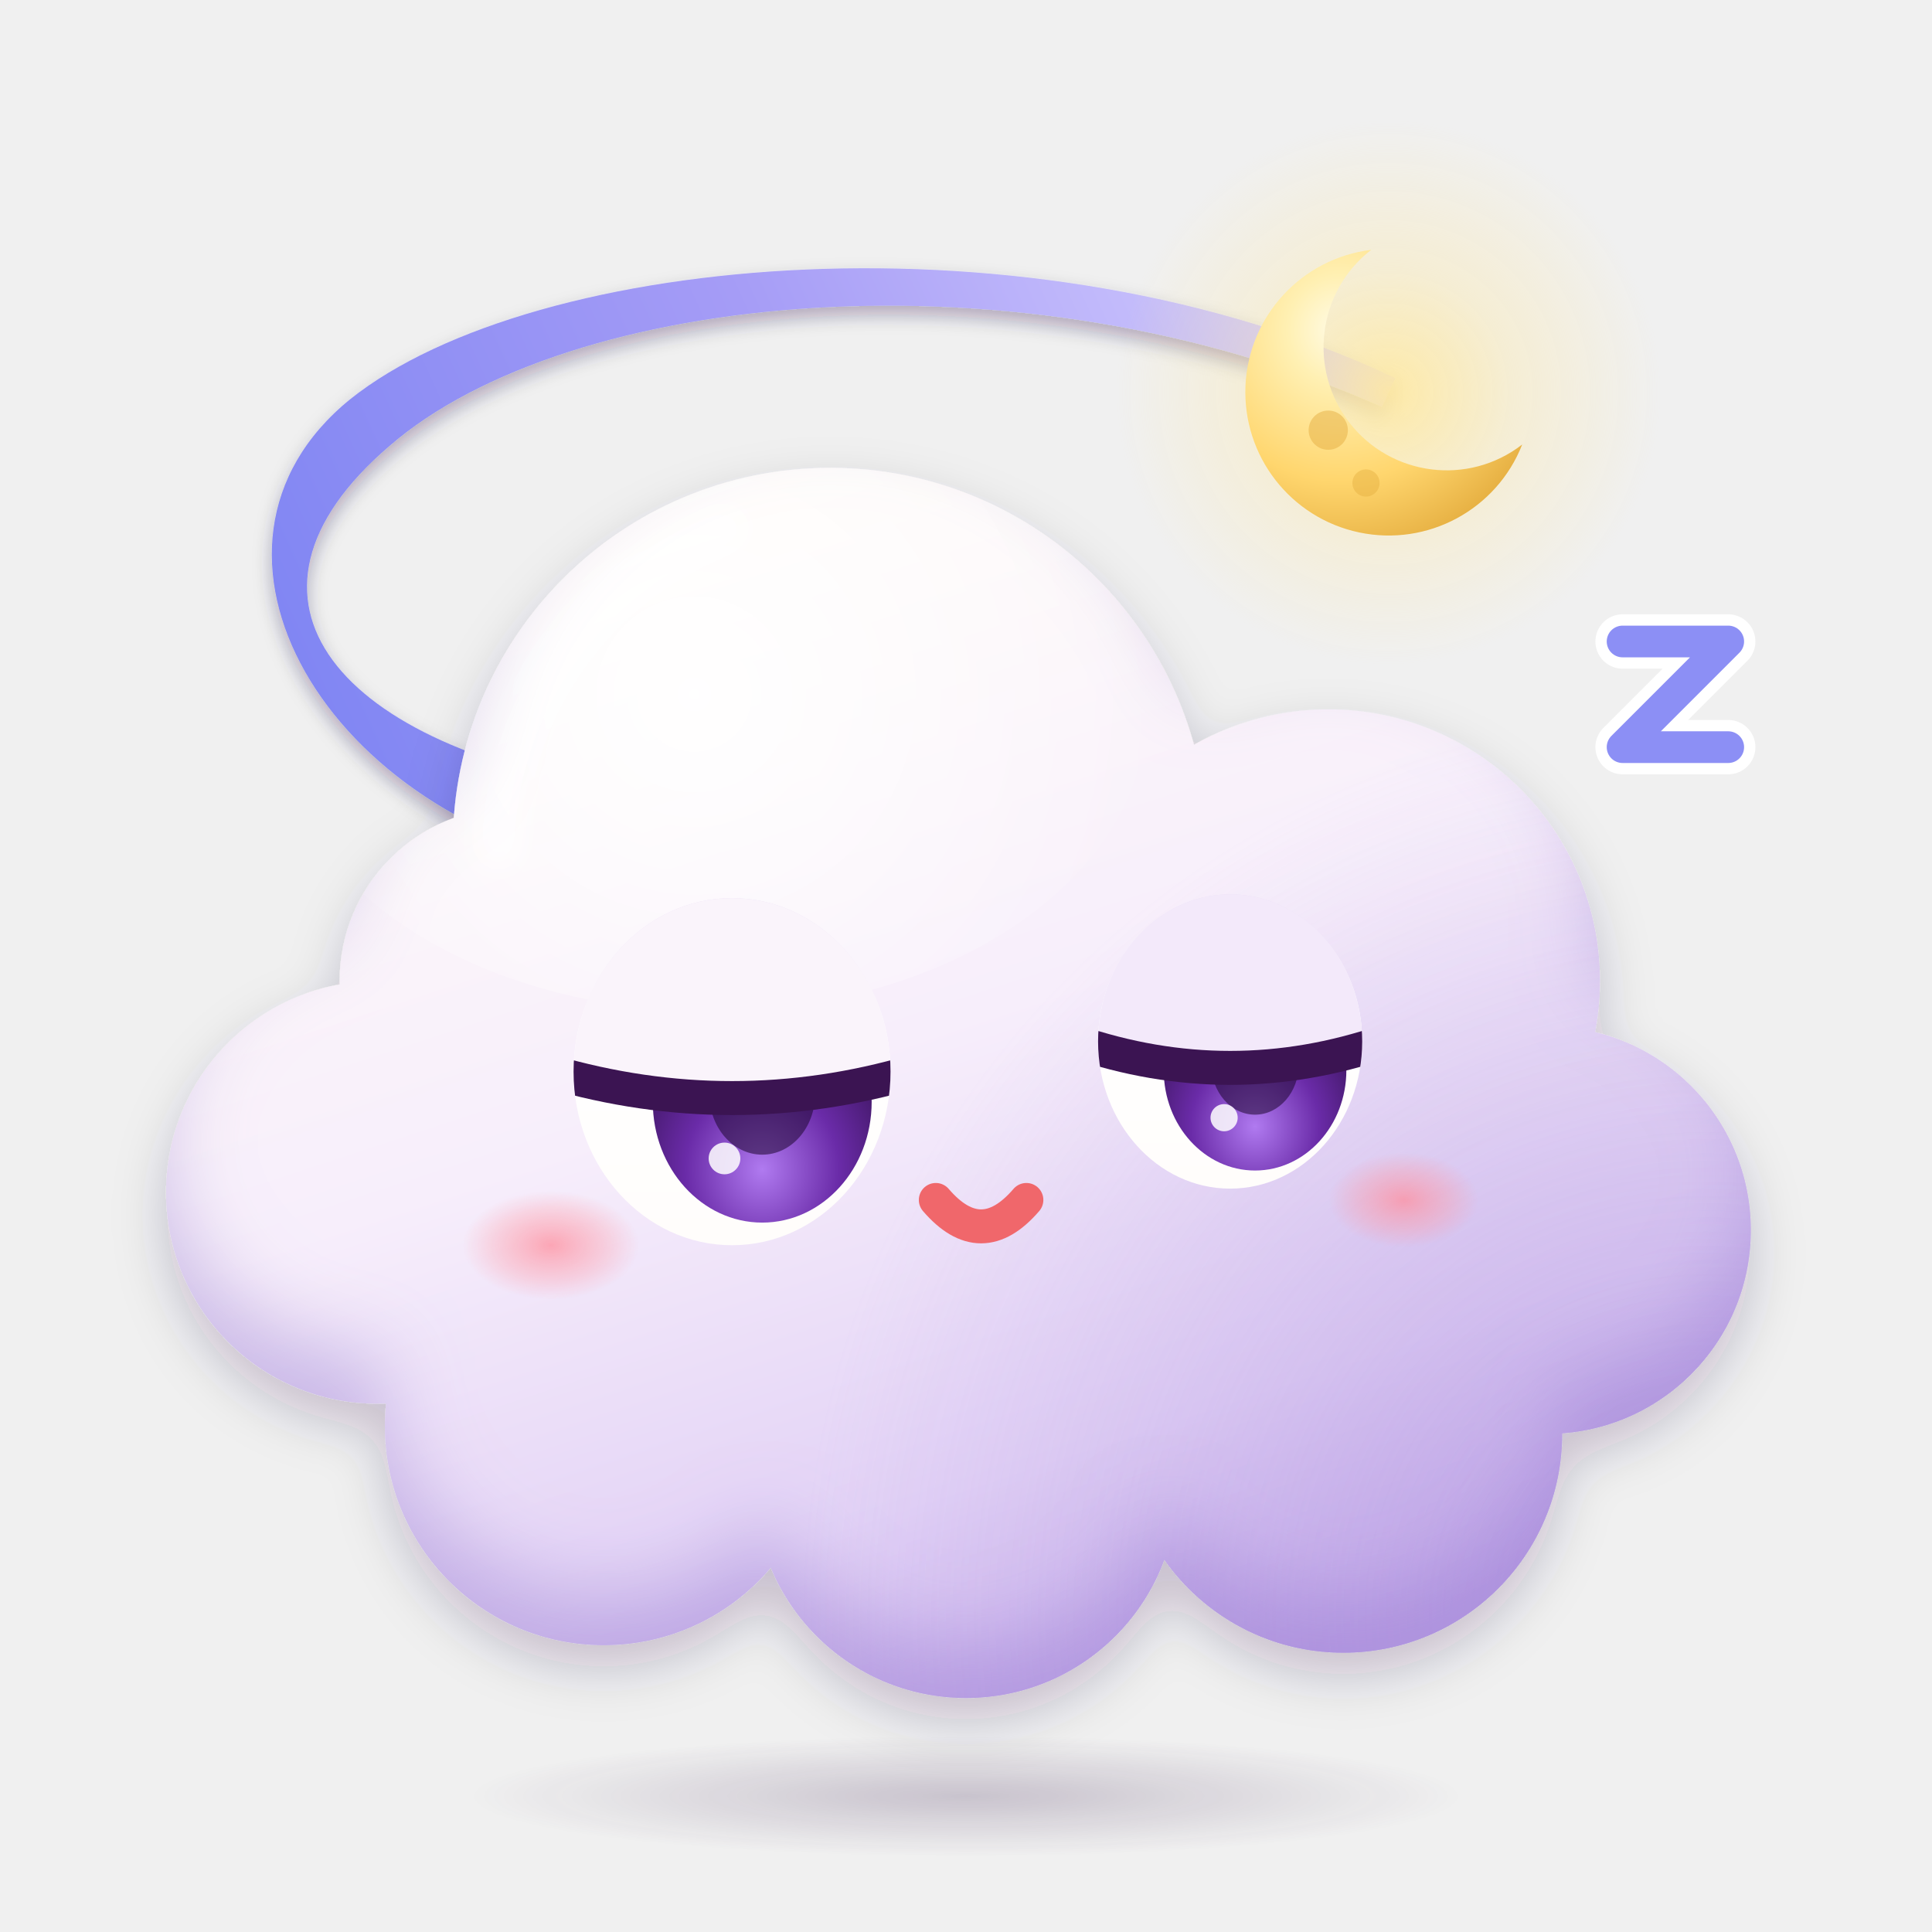
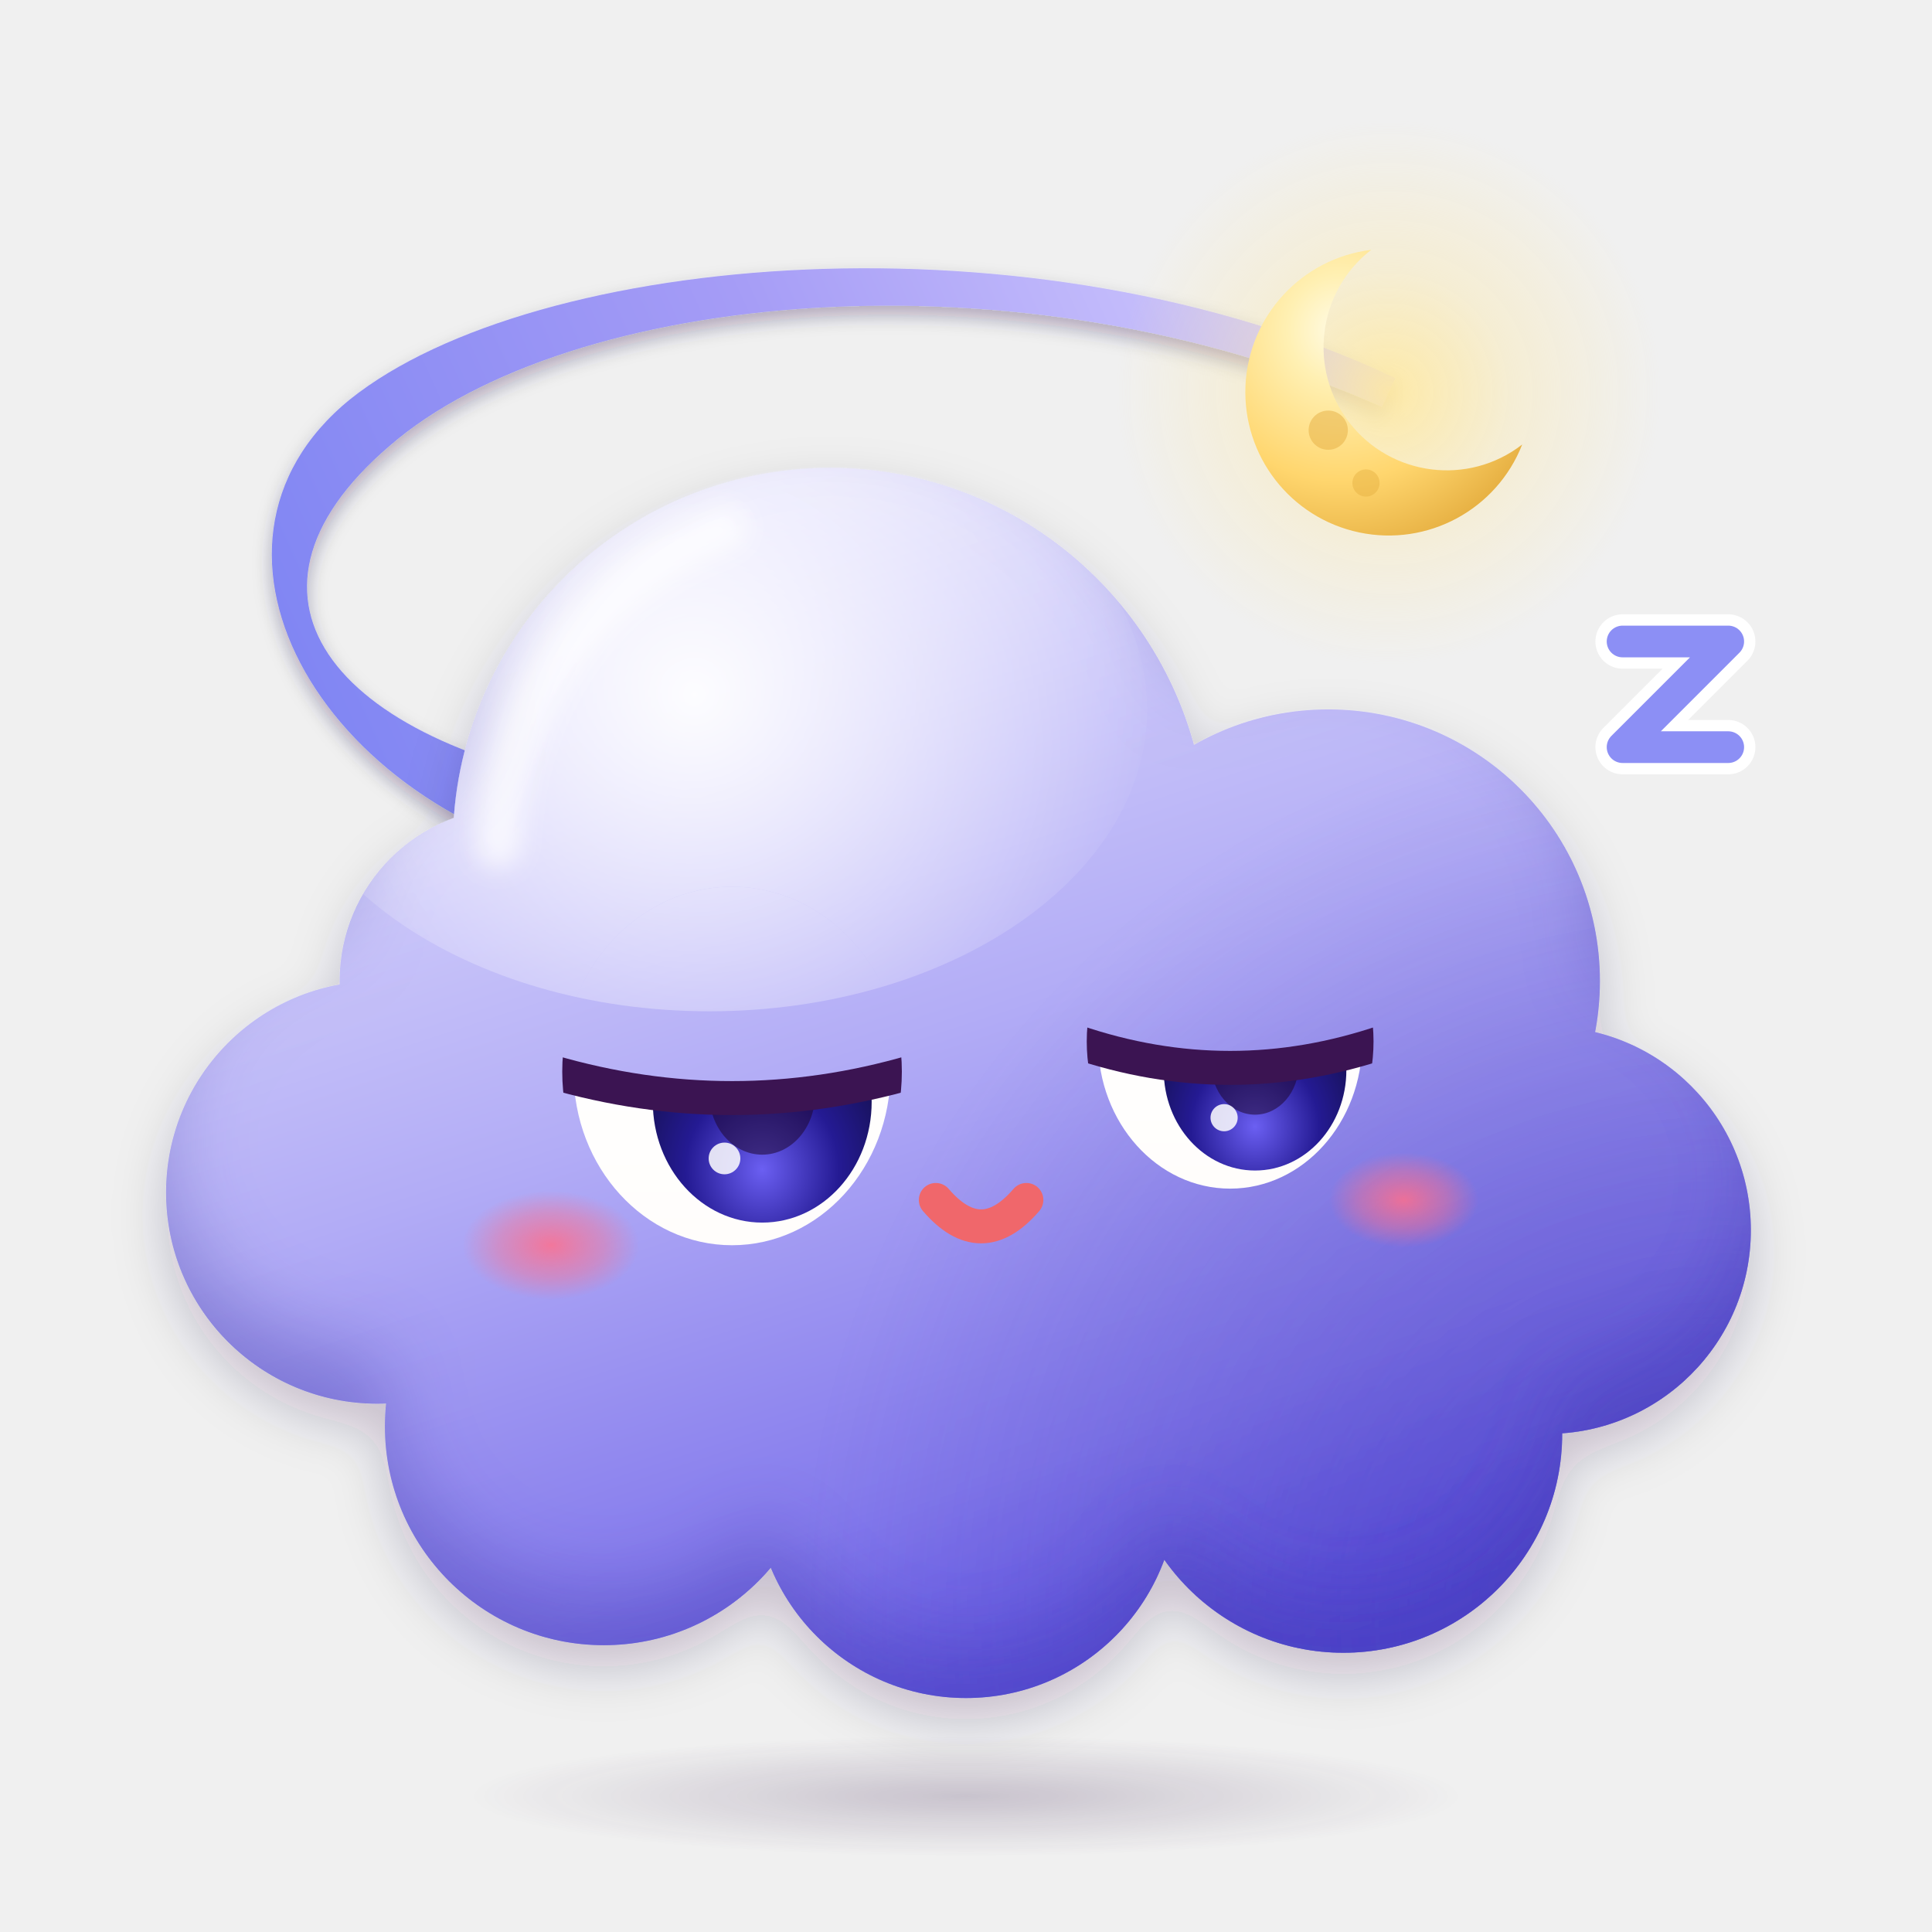
<svg xmlns="http://www.w3.org/2000/svg" viewBox="0 0 256 256" role="img" aria-labelledby="kcTitle">
  <defs>
    <linearGradient id="kcBody" gradientUnits="userSpaceOnUse" x1="96" y1="62" x2="150" y2="226">
-       <stop offset="0" stop-color="#FFFCF8" />
-       <stop offset=".46" stop-color="#F7EEFB" />
-       <stop offset=".8" stop-color="#E2D2F6" />
-       <stop offset="1" stop-color="#C9B1EC" />
+       <stop offset="0" stop-color="#E4E2FD" />
+       <stop offset=".46" stop-color="#B2ACF6" />
+       <stop offset=".8" stop-color="#8379EC" />
+       <stop offset="1" stop-color="#594DE0" />
    </linearGradient>
    <radialGradient id="kcShade" gradientUnits="userSpaceOnUse" cx="226" cy="214" r="120">
-       <stop offset="0" stop-color="#A88BDB" stop-opacity=".5" />
-       <stop offset="1" stop-color="#A88BDB" stop-opacity="0" />
+       <stop offset="0" stop-color="#3E34B2" stop-opacity=".5" />
+       <stop offset="1" stop-color="#3E34B2" stop-opacity="0" />
    </radialGradient>
    <radialGradient id="kcSheen" gradientUnits="userSpaceOnUse" cx="92" cy="92" r="62">
      <stop offset="0" stop-color="#FFFFFF" stop-opacity=".95" />
      <stop offset="1" stop-color="#FFFFFF" stop-opacity="0" />
    </radialGradient>
    <radialGradient id="kcGround">
      <stop offset="0" stop-color="#2B0E42" stop-opacity=".2" />
      <stop offset="1" stop-color="#2B0E42" stop-opacity="0" />
    </radialGradient>
    <radialGradient id="kcCheek">
-       <stop offset="0" stop-color="#FF8F9E" stop-opacity=".75" />
-       <stop offset=".6" stop-color="#FF9AA6" stop-opacity=".35" />
-       <stop offset="1" stop-color="#FF9AA6" stop-opacity="0" />
+       <stop offset="0" stop-color="#FF6F8C" stop-opacity=".85" />
+       <stop offset=".6" stop-color="#FF6F8C" stop-opacity=".4" />
+       <stop offset="1" stop-color="#FF6F8C" stop-opacity="0" />
    </radialGradient>
    <linearGradient id="kcSclera" x1="0" y1="0" x2="0" y2="1">
-       <stop offset="0" stop-color="#E9DDF6" />
+       <stop offset="0" stop-color="#E4E2F8" />
      <stop offset=".38" stop-color="#FFFFFF" />
      <stop offset="1" stop-color="#FFFDFB" />
    </linearGradient>
    <radialGradient id="kcIris" cx=".5" cy=".78" r=".78">
-       <stop offset="0" stop-color="#B07AF0" />
-       <stop offset=".45" stop-color="#6A2BA8" />
-       <stop offset="1" stop-color="#2A0C40" />
+       <stop offset="0" stop-color="#6B5FF2" />
+       <stop offset=".45" stop-color="#241A93" />
+       <stop offset="1" stop-color="#0F0C31" />
    </radialGradient>
    <linearGradient id="kcTail" gradientUnits="userSpaceOnUse" x1="40" y1="112" x2="190" y2="44">
      <stop offset="0" stop-color="#7C83F2" />
      <stop offset=".5" stop-color="#A59CF6" />
      <stop offset="1" stop-color="#D9D2FF" />
    </linearGradient>
    <radialGradient id="kcOrb" cx=".34" cy=".28" r=".85">
      <stop offset="0" stop-color="#FFFBE6" />
      <stop offset=".22" stop-color="#FFF0B3" />
      <stop offset=".62" stop-color="#FFD66E" />
      <stop offset="1" stop-color="#E2A93A" />
    </radialGradient>
    <radialGradient id="kcGlow">
      <stop offset="0" stop-color="#FFE9A0" stop-opacity=".9" />
      <stop offset=".45" stop-color="#FFE9A0" stop-opacity=".35" />
      <stop offset="1" stop-color="#FFE9A0" stop-opacity="0" />
    </radialGradient>
    <filter id="kcLift" x="-15%" y="-15%" width="130%" height="140%">
      <feDropShadow dx="0" dy="3" stdDeviation="3.5" flood-color="#2B0E42" flood-opacity=".2" />
    </filter>
    <filter id="kcPuff" x="-5%" y="-5%" width="110%" height="110%">
      <feOffset in="SourceAlpha" dy="-7" result="up" />
      <feGaussianBlur in="up" stdDeviation="5" result="upBlur" />
      <feComposite in="SourceAlpha" in2="upBlur" operator="out" result="rim" />
-       <feFlood flood-color="#9C7DD6" flood-opacity=".5" />
+       <feFlood flood-color="#473DB8" flood-opacity=".5" />
      <feComposite in2="rim" operator="in" result="shade" />
      <feMerge>
        <feMergeNode in="SourceGraphic" />
        <feMergeNode in="shade" />
      </feMerge>
    </filter>
    <filter id="kcEdge" x="-10%" y="-10%" width="120%" height="125%">
      <feDropShadow dx="0" dy="1.2" stdDeviation="1.2" flood-color="#2B0E42" flood-opacity=".3" />
    </filter>
    <filter id="kcSoft" x="-50%" y="-50%" width="200%" height="200%">
      <feGaussianBlur stdDeviation="1.6" />
    </filter>
    <clipPath id="kcCloud">
      <circle cx="110" cy="112" r="50" />
      <circle cx="176" cy="130" r="36" />
      <circle cx="205" cy="163" r="27" />
      <circle cx="178" cy="190" r="29" />
      <circle cx="128" cy="197" r="28" />
      <circle cx="80" cy="189" r="29" />
      <circle cx="50" cy="158" r="28" />
      <circle cx="68" cy="130" r="23" />
      <ellipse cx="128" cy="158" rx="84" ry="44" />
    </clipPath>
    <clipPath id="kcEyeL">
      <ellipse cx="97" cy="142" rx="21" ry="23" />
    </clipPath>
    <clipPath id="kcEyeR">
      <ellipse cx="163" cy="138" rx="17.5" ry="19.5" />
+     </clipPath>
+     <clipPath id="kcEyeLLid">
+       <ellipse cx="97" cy="142" rx="22.5" ry="24.5" />
+     </clipPath>
+     <clipPath id="kcEyeRLid">
+       <ellipse cx="163" cy="138" rx="19.0" ry="21.0" />
    </clipPath>
    <clipPath id="kcMouth">
      <path d="M116 160Q130 164 144 160Q143.5 180 130 180Q116.5 180 116 160Z" />
    </clipPath>
  </defs>
  <ellipse cx="128" cy="238" rx="66" ry="8" fill="url(#kcGround)" />
  <path d="M82.8 104.8C44.8 99.2 27.9 79.4 51.6 59.1C75.2 38.6 134.9 32.5 183.1 53.9L184.9 50.1C137.1 27.5 70.8 33.4 46.4 52.9C22.1 72.6 43.2 108.8 81.2 115.2Z" fill="url(#kcTail)" filter="url(#kcEdge)" />
  <circle cx="184" cy="52" r="36" fill="url(#kcGlow)" />
  <g>
    <path d="M201.7 58.9A19 19 0 1 1 181.7 33.1A16.3 16.3 0 0 0 201.7 58.9Z" fill="url(#kcOrb)" />
    <circle cx="176" cy="57" r="2.6" fill="#E2A93A" opacity=".45" />
    <circle cx="181" cy="64" r="1.8" fill="#E2A93A" opacity=".4" />
  </g>
  <g filter="url(#kcLift)">
    <g filter="url(#kcPuff)">
      <g clip-path="url(#kcCloud)">
        <rect x="10" y="50" width="236" height="190" fill="url(#kcBody)" />
        <rect x="10" y="50" width="236" height="190" fill="url(#kcShade)" />
        <ellipse cx="94" cy="94" rx="58" ry="40" fill="url(#kcSheen)" />
        <path d="M66 112A46 46 0 0 1 96 70" fill="none" stroke="#FFFFFF" stroke-width="6" stroke-linecap="round" opacity=".7" filter="url(#kcSoft)" />
      </g>
    </g>
  </g>
  <ellipse class="cheekL" cx="73" cy="165" rx="11.7" ry="7.2" fill="url(#kcCheek)" />
  <ellipse class="cheekR" cx="186" cy="159" rx="9.9" ry="6.3" fill="url(#kcCheek)" />
  <g class="eyeL">
    <ellipse cx="97" cy="142" rx="21" ry="23" fill="url(#kcSclera)" />
    <g clip-path="url(#kcEyeL)">
      <g class="iris" transform="translate(0 3)">
        <ellipse cx="101" cy="143" rx="14.5" ry="16" fill="url(#kcIris)" />
        <ellipse cx="101" cy="142" rx="7" ry="8" fill="#1E0630" opacity=".55" />
        <circle cx="106" cy="136" r="4.8" fill="#FFFFFF" />
        <circle cx="96" cy="150.5" r="2.1" fill="#FFFFFF" opacity=".85" />
      </g>
+     </g>
+     <g clip-path="url(#kcEyeLLid)">
      <g class="lidL" transform="translate(0 23)">
-         <path d="M73 67H121V119Q97 126 73 119Z" fill="#FAF4FB" />
+         <clipPath id="lidLClip97">
+           <path d="M73 67H121V119Q97 126 73 119Z" />
+         </clipPath>
+         <g clip-path="url(#lidLClip97)">
+           <g class="lidLP" transform="translate(0 -23)">
+             <rect x="72" y="57" width="50" height="122" fill="url(#kcBody)" />
+             <rect x="72" y="57" width="50" height="122" fill="url(#kcShade)" />
+             <ellipse cx="94" cy="94" rx="58" ry="40" fill="url(#kcSheen)" />
+           </g>
+         </g>
        <path d="M73 119Q97 126 121 119" fill="none" stroke="#3B1452" stroke-width="4.5" stroke-linecap="round" stroke-linejoin="round" />
      </g>
    </g>
  </g>
  <g class="eyeR">
    <ellipse cx="163" cy="138" rx="17.5" ry="19.5" fill="url(#kcSclera)" />
    <g clip-path="url(#kcEyeR)">
      <g class="iris" transform="translate(0 3)">
        <ellipse cx="166.3" cy="138.8" rx="12.1" ry="13.3" fill="url(#kcIris)" />
        <ellipse cx="166.3" cy="138" rx="5.8" ry="6.7" fill="#1E0630" opacity=".55" />
        <circle cx="170.5" cy="133" r="4" fill="#FFFFFF" />
        <circle cx="162.2" cy="145.1" r="1.8" fill="#FFFFFF" opacity=".85" />
      </g>
+     </g>
+     <g clip-path="url(#kcEyeRLid)">
      <g class="lidR" transform="translate(0 19.5)">
-         <path d="M142.5 73.5H183.5V118.5Q163 125.5 142.5 118.5Z" fill="#F3E9FA" />
+         <clipPath id="lidRClip163">
+           <path d="M142.5 73.5H183.5V118.5Q163 125.5 142.5 118.5Z" />
+         </clipPath>
+         <g clip-path="url(#lidRClip163)">
+           <g class="lidRP" transform="translate(0 -19.5)">
+             <rect x="141.5" y="63.5" width="43" height="108" fill="url(#kcBody)" />
+             <rect x="141.5" y="63.5" width="43" height="108" fill="url(#kcShade)" />
+             <ellipse cx="94" cy="94" rx="58" ry="40" fill="url(#kcSheen)" />
+           </g>
+         </g>
        <path d="M142.5 118.5Q163 125.5 183.5 118.5" fill="none" stroke="#3B1452" stroke-width="4.5" stroke-linecap="round" stroke-linejoin="round" />
      </g>
    </g>
  </g>
  <path class="smile" d="M124 159Q130 166 136 159" fill="none" stroke="#F0676B" stroke-width="4.5" stroke-linecap="round" stroke-linejoin="round" />
  <g>
    <path d="M215 85H229L215 99H229" fill="none" stroke="#FFFFFF" stroke-width="7.2" stroke-linecap="round" stroke-linejoin="round" />
    <path d="M215 85H229L215 99H229" fill="none" stroke="#8C8FF5" stroke-width="4.2" stroke-linecap="round" stroke-linejoin="round" />
  </g>
</svg>
